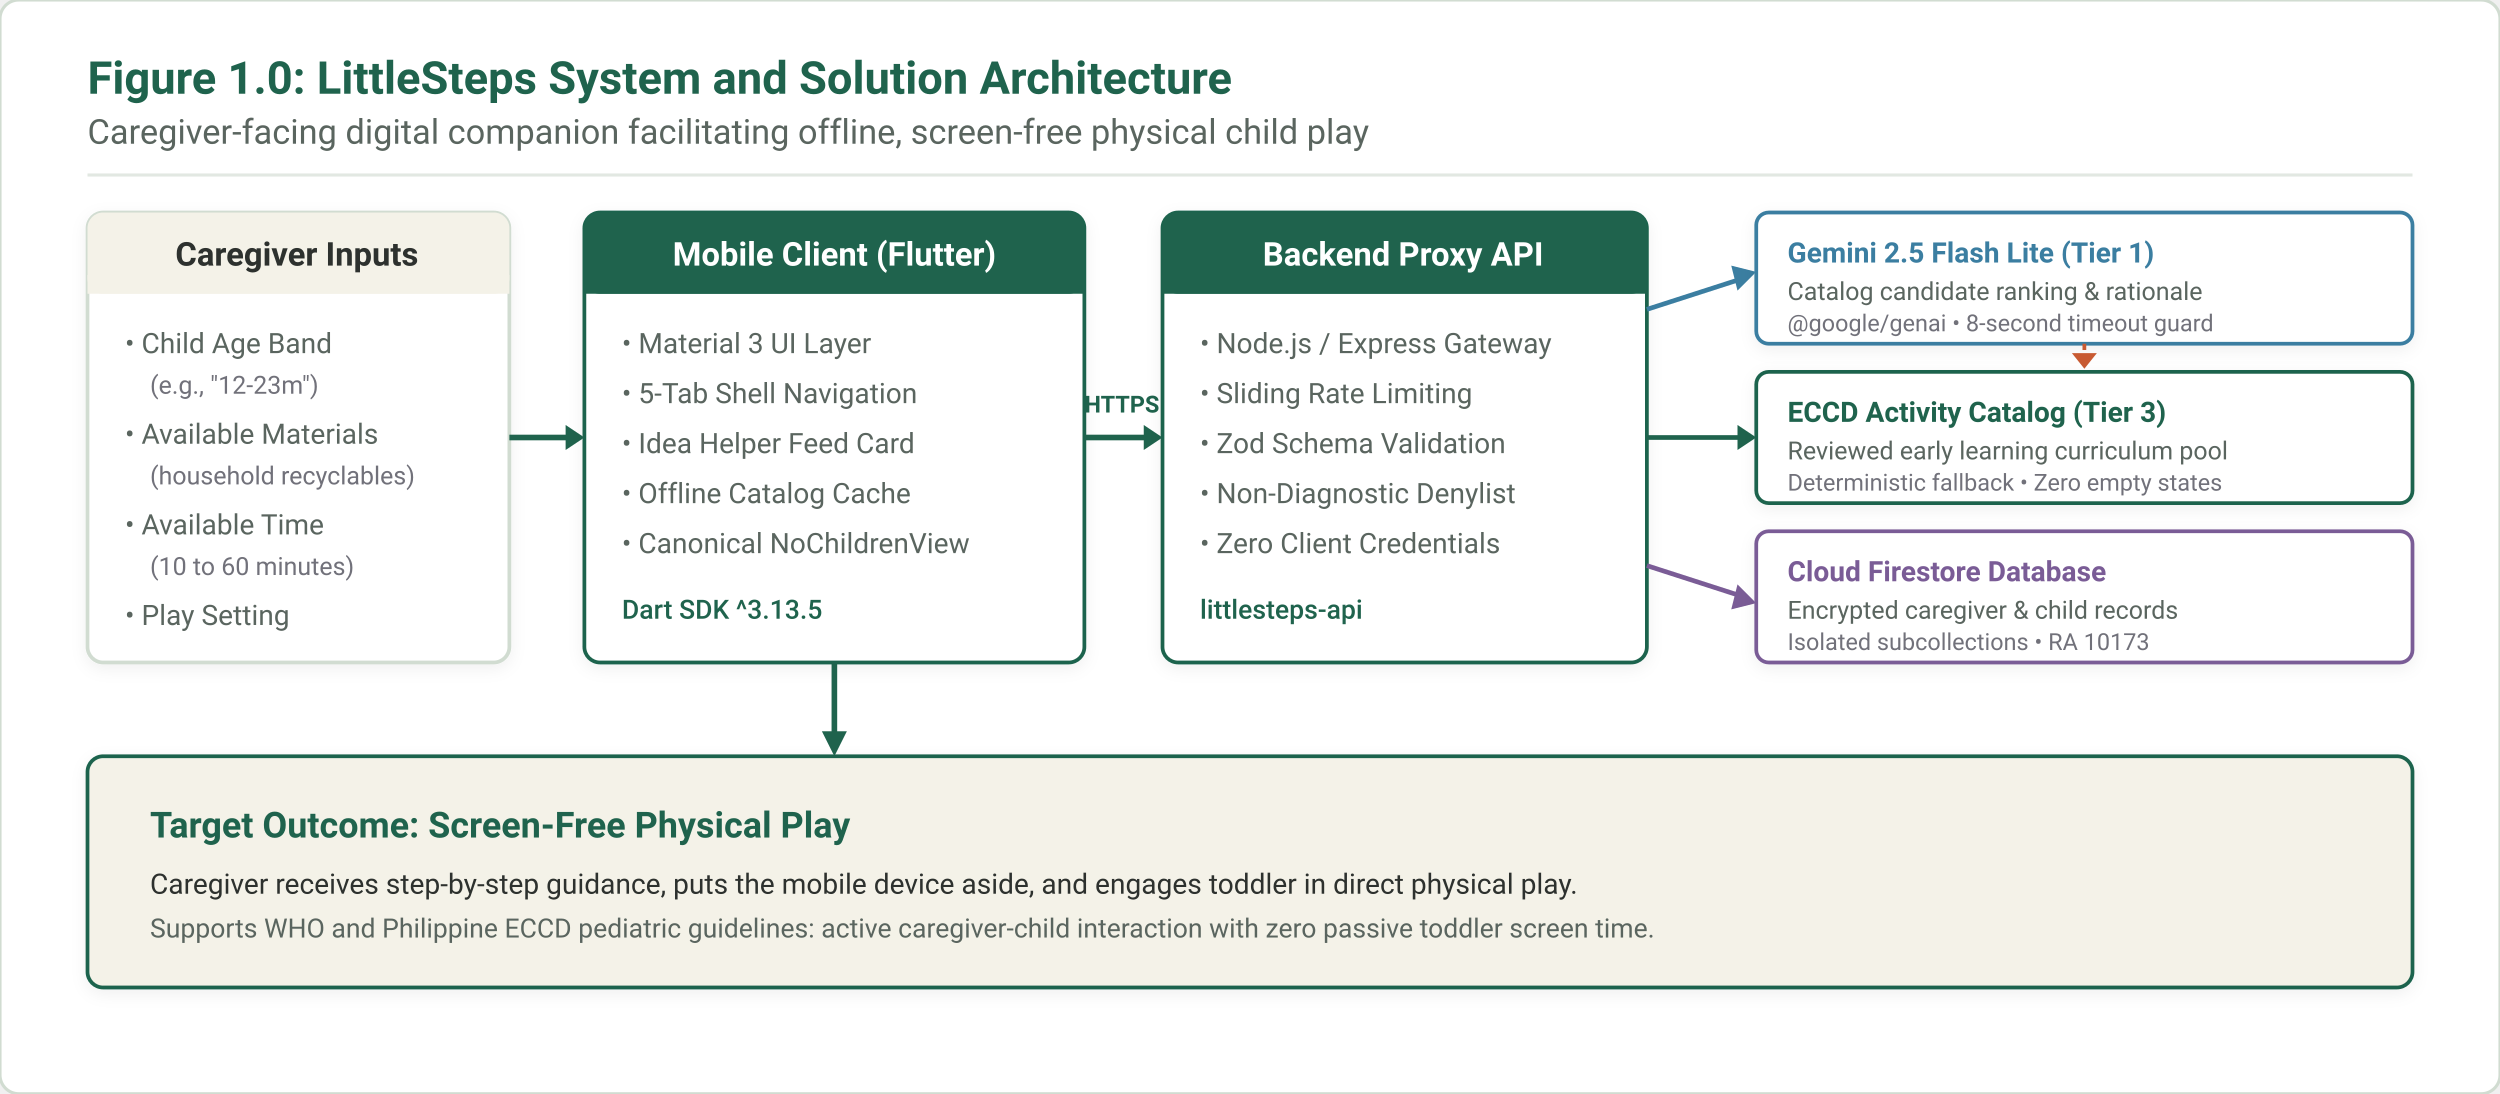
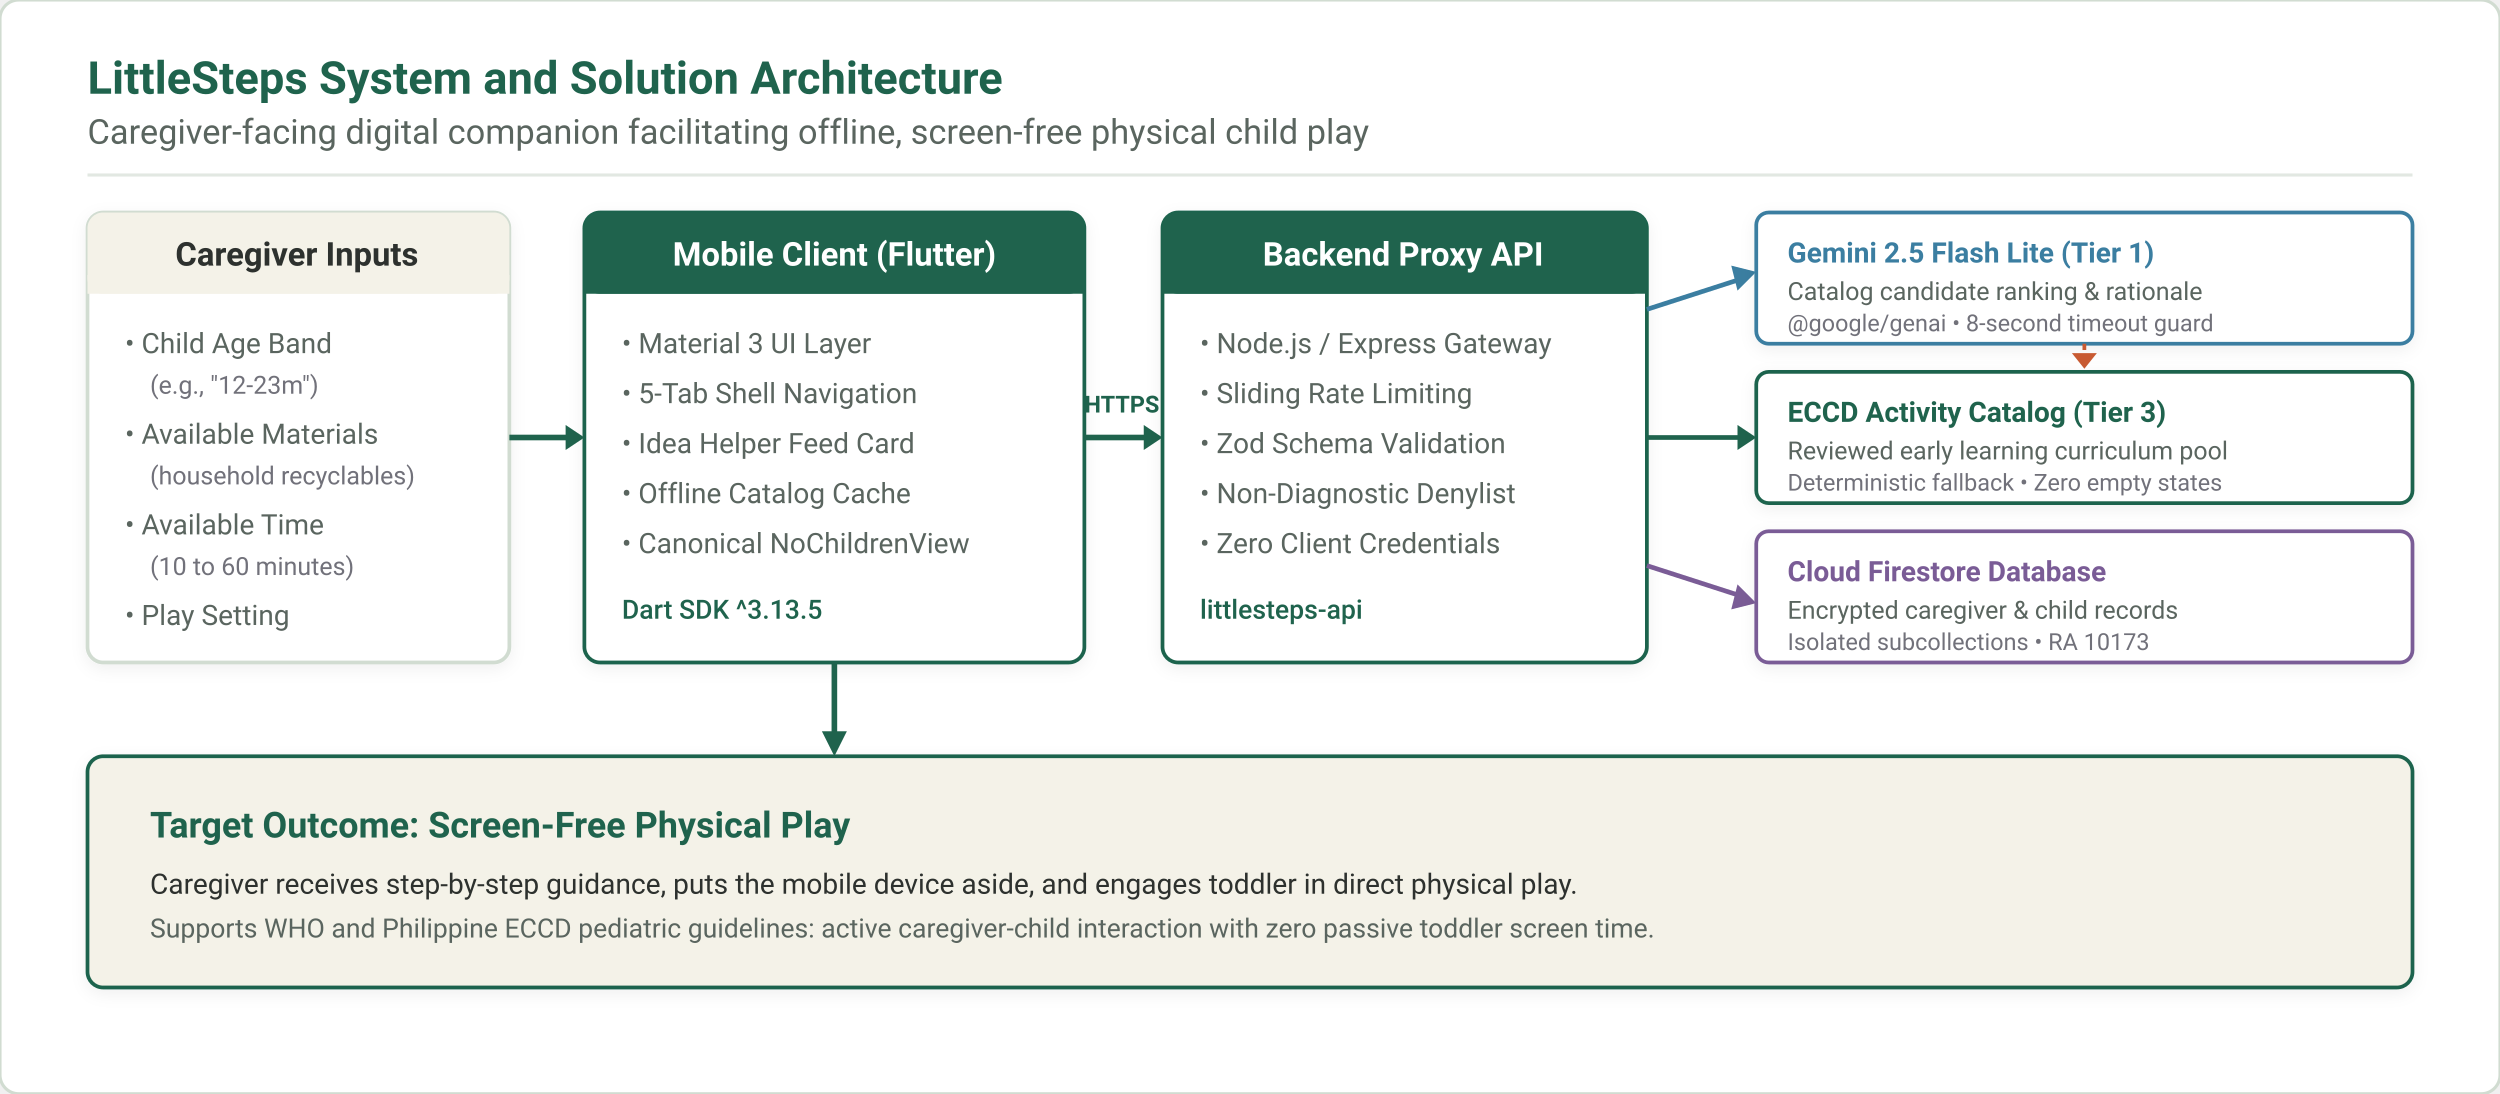
<svg xmlns="http://www.w3.org/2000/svg" width="800" height="350" viewBox="0 0 800 350" font-family="-apple-system, BlinkMacSystemFont, &quot;Segoe UI&quot;, Roboto, &quot;Helvetica Neue&quot;, Arial, sans-serif">
  <defs>
    <filter id="shadow-sys" x="-2%" y="-3%" width="104%" height="108%" filterUnits="userSpaceOnUse">
      <feDropShadow dx="0" dy="1.5" stdDeviation="2.5" flood-color="#000000" flood-opacity="0.06" />
    </filter>
  </defs>
  <rect width="800" height="350" fill="#FFFFFF" rx="6" stroke="#D1DCD1" stroke-width="1" />
-   <text x="28" y="30" font-size="14.5" font-weight="700" fill="#1F634D">Figure 1.0: LittleSteps System and Solution Architecture</text>
+   <text x="28" y="30" font-size="14.5" font-weight="700" fill="#1F634D">LittleSteps System and Solution Architecture</text>
  <text x="28" y="46" font-size="11" fill="#5A655F">Caregiver-facing digital companion facilitating offline, screen-free physical child play</text>
  <line x1="28" y1="56" x2="772" y2="56" stroke="#E2E8E2" stroke-width="1" />
  <g transform="translate(28, 68)">
    <rect width="135" height="144" rx="5" fill="#FFFFFF" stroke="#D1DCD1" stroke-width="1.2" filter="url(#shadow-sys)" />
    <rect width="135" height="26" rx="5" fill="#F4F2E8" />
    <rect y="20" width="135" height="6" fill="#F4F2E8" />
    <text x="67" y="17" font-size="10.5" font-weight="700" fill="#2D312E" text-anchor="middle">Caregiver Inputs</text>
    <text x="12" y="45" font-size="9" fill="#5A655F">• Child Age Band</text>
    <text x="20" y="58" font-size="8" fill="#71717A">(e.g., "12-23m")</text>
    <text x="12" y="74" font-size="9" fill="#5A655F">• Available Materials</text>
    <text x="20" y="87" font-size="8" fill="#71717A">(household recyclables)</text>
    <text x="12" y="103" font-size="9" fill="#5A655F">• Available Time</text>
    <text x="20" y="116" font-size="8" fill="#71717A">(10 to 60 minutes)</text>
    <text x="12" y="132" font-size="9" fill="#5A655F">• Play Setting</text>
  </g>
  <line x1="163" y1="140" x2="183" y2="140" stroke="#1F634D" stroke-width="1.8" />
  <polygon points="181,136 187,140 181,144" fill="#1F634D" />
  <g transform="translate(187, 68)">
    <rect width="160" height="144" rx="5" fill="#FFFFFF" stroke="#1F634D" stroke-width="1.2" filter="url(#shadow-sys)" />
    <rect width="160" height="26" rx="5" fill="#1F634D" />
    <rect y="20" width="160" height="6" fill="#1F634D" />
    <text x="80" y="17" font-size="10.5" font-weight="700" fill="#FFFFFF" text-anchor="middle">Mobile Client (Flutter)</text>
    <text x="12" y="45" font-size="9" fill="#5A655F">• Material 3 UI Layer</text>
    <text x="12" y="61" font-size="9" fill="#5A655F">• 5-Tab Shell Navigation</text>
    <text x="12" y="77" font-size="9" fill="#5A655F">• Idea Helper Feed Card</text>
    <text x="12" y="93" font-size="9" fill="#5A655F">• Offline Catalog Cache</text>
    <text x="12" y="109" font-size="9" fill="#5A655F">• Canonical NoChildrenView</text>
    <text x="12" y="130" font-size="8.5" font-weight="500" fill="#1F634D">Dart SDK ^3.13.5</text>
  </g>
  <line x1="347" y1="140" x2="368" y2="140" stroke="#1F634D" stroke-width="1.8" />
  <polygon points="366,136 372,140 366,144" fill="#1F634D" />
  <text x="359" y="132" font-size="7.5" font-weight="700" fill="#1F634D" text-anchor="middle">HTTPS</text>
  <g transform="translate(372, 68)">
    <rect width="155" height="144" rx="5" fill="#FFFFFF" stroke="#1F634D" stroke-width="1.2" filter="url(#shadow-sys)" />
    <rect width="155" height="26" rx="5" fill="#1F634D" />
    <rect y="20" width="155" height="6" fill="#1F634D" />
    <text x="77" y="17" font-size="10.5" font-weight="700" fill="#FFFFFF" text-anchor="middle">Backend Proxy API</text>
    <text x="12" y="45" font-size="9" fill="#5A655F">• Node.js / Express Gateway</text>
    <text x="12" y="61" font-size="9" fill="#5A655F">• Sliding Rate Limiting</text>
    <text x="12" y="77" font-size="9" fill="#5A655F">• Zod Schema Validation</text>
    <text x="12" y="93" font-size="9" fill="#5A655F">• Non-Diagnostic Denylist</text>
    <text x="12" y="109" font-size="9" fill="#5A655F">• Zero Client Credentials</text>
    <text x="12" y="130" font-size="8.5" font-weight="500" fill="#1F634D">littlesteps-api</text>
  </g>
  <line x1="527" y1="99" x2="558" y2="89" stroke="#3B7EA1" stroke-width="1.5" />
  <polygon points="554,85 562,87 556,93" fill="#3B7EA1" />
  <line x1="527" y1="140" x2="558" y2="140" stroke="#1F634D" stroke-width="1.5" />
  <polygon points="556,136 562,140 556,144" fill="#1F634D" />
  <line x1="527" y1="181" x2="558" y2="191" stroke="#7A5C96" stroke-width="1.5" />
  <polygon points="556,187 562,193 554,195" fill="#7A5C96" />
  <g transform="translate(562, 68)">
    <rect width="210" height="42" rx="4" fill="#FFFFFF" stroke="#3B7EA1" stroke-width="1.2" filter="url(#shadow-sys)" />
    <text x="10" y="16" font-size="9" font-weight="700" fill="#3B7EA1">Gemini 2.5 Flash Lite (Tier 1)</text>
    <text x="10" y="28" font-size="8" fill="#5A655F">Catalog candidate ranking &amp; rationale</text>
    <text x="10" y="38" font-size="7.5" fill="#71717A">@google/genai • 8-second timeout guard</text>
  </g>
  <line x1="667" y1="110" x2="667" y2="115" stroke="#C85A32" stroke-width="1.2" stroke-dasharray="2 2" />
  <polygon points="663,113 667,118 671,113" fill="#C85A32" />
  <g transform="translate(562, 119)">
    <rect width="210" height="42" rx="4" fill="#FFFFFF" stroke="#1F634D" stroke-width="1.2" filter="url(#shadow-sys)" />
    <text x="10" y="16" font-size="9" font-weight="700" fill="#1F634D">ECCD Activity Catalog (Tier 3)</text>
    <text x="10" y="28" font-size="8" fill="#5A655F">Reviewed early learning curriculum pool</text>
    <text x="10" y="38" font-size="7.5" fill="#71717A">Deterministic fallback • Zero empty states</text>
  </g>
  <g transform="translate(562, 170)">
    <rect width="210" height="42" rx="4" fill="#FFFFFF" stroke="#7A5C96" stroke-width="1.2" filter="url(#shadow-sys)" />
    <text x="10" y="16" font-size="9" font-weight="700" fill="#7A5C96">Cloud Firestore Database</text>
    <text x="10" y="28" font-size="8" fill="#5A655F">Encrypted caregiver &amp; child records</text>
    <text x="10" y="38" font-size="7.5" fill="#71717A">Isolated subcollections • RA 10173</text>
  </g>
  <g transform="translate(28, 242)">
    <rect width="744" height="74" rx="5" fill="#F4F2E8" stroke="#1F634D" stroke-width="1.2" filter="url(#shadow-sys)" />
    <text x="20" y="26" font-size="11.5" font-weight="700" fill="#1F634D">Target Outcome: Screen-Free Physical Play</text>
    <text x="20" y="44" font-size="9" fill="#2D312E">Caregiver receives step-by-step guidance, puts the mobile device aside, and engages toddler in direct physical play.</text>
    <text x="20" y="58" font-size="8.5" fill="#5A655F">Supports WHO and Philippine ECCD pediatric guidelines: active caregiver-child interaction with zero passive toddler screen time.</text>
  </g>
  <line x1="267" y1="212" x2="267" y2="238" stroke="#1F634D" stroke-width="1.8" />
  <polygon points="263,234 267,242 271,234" fill="#1F634D" />
</svg>
